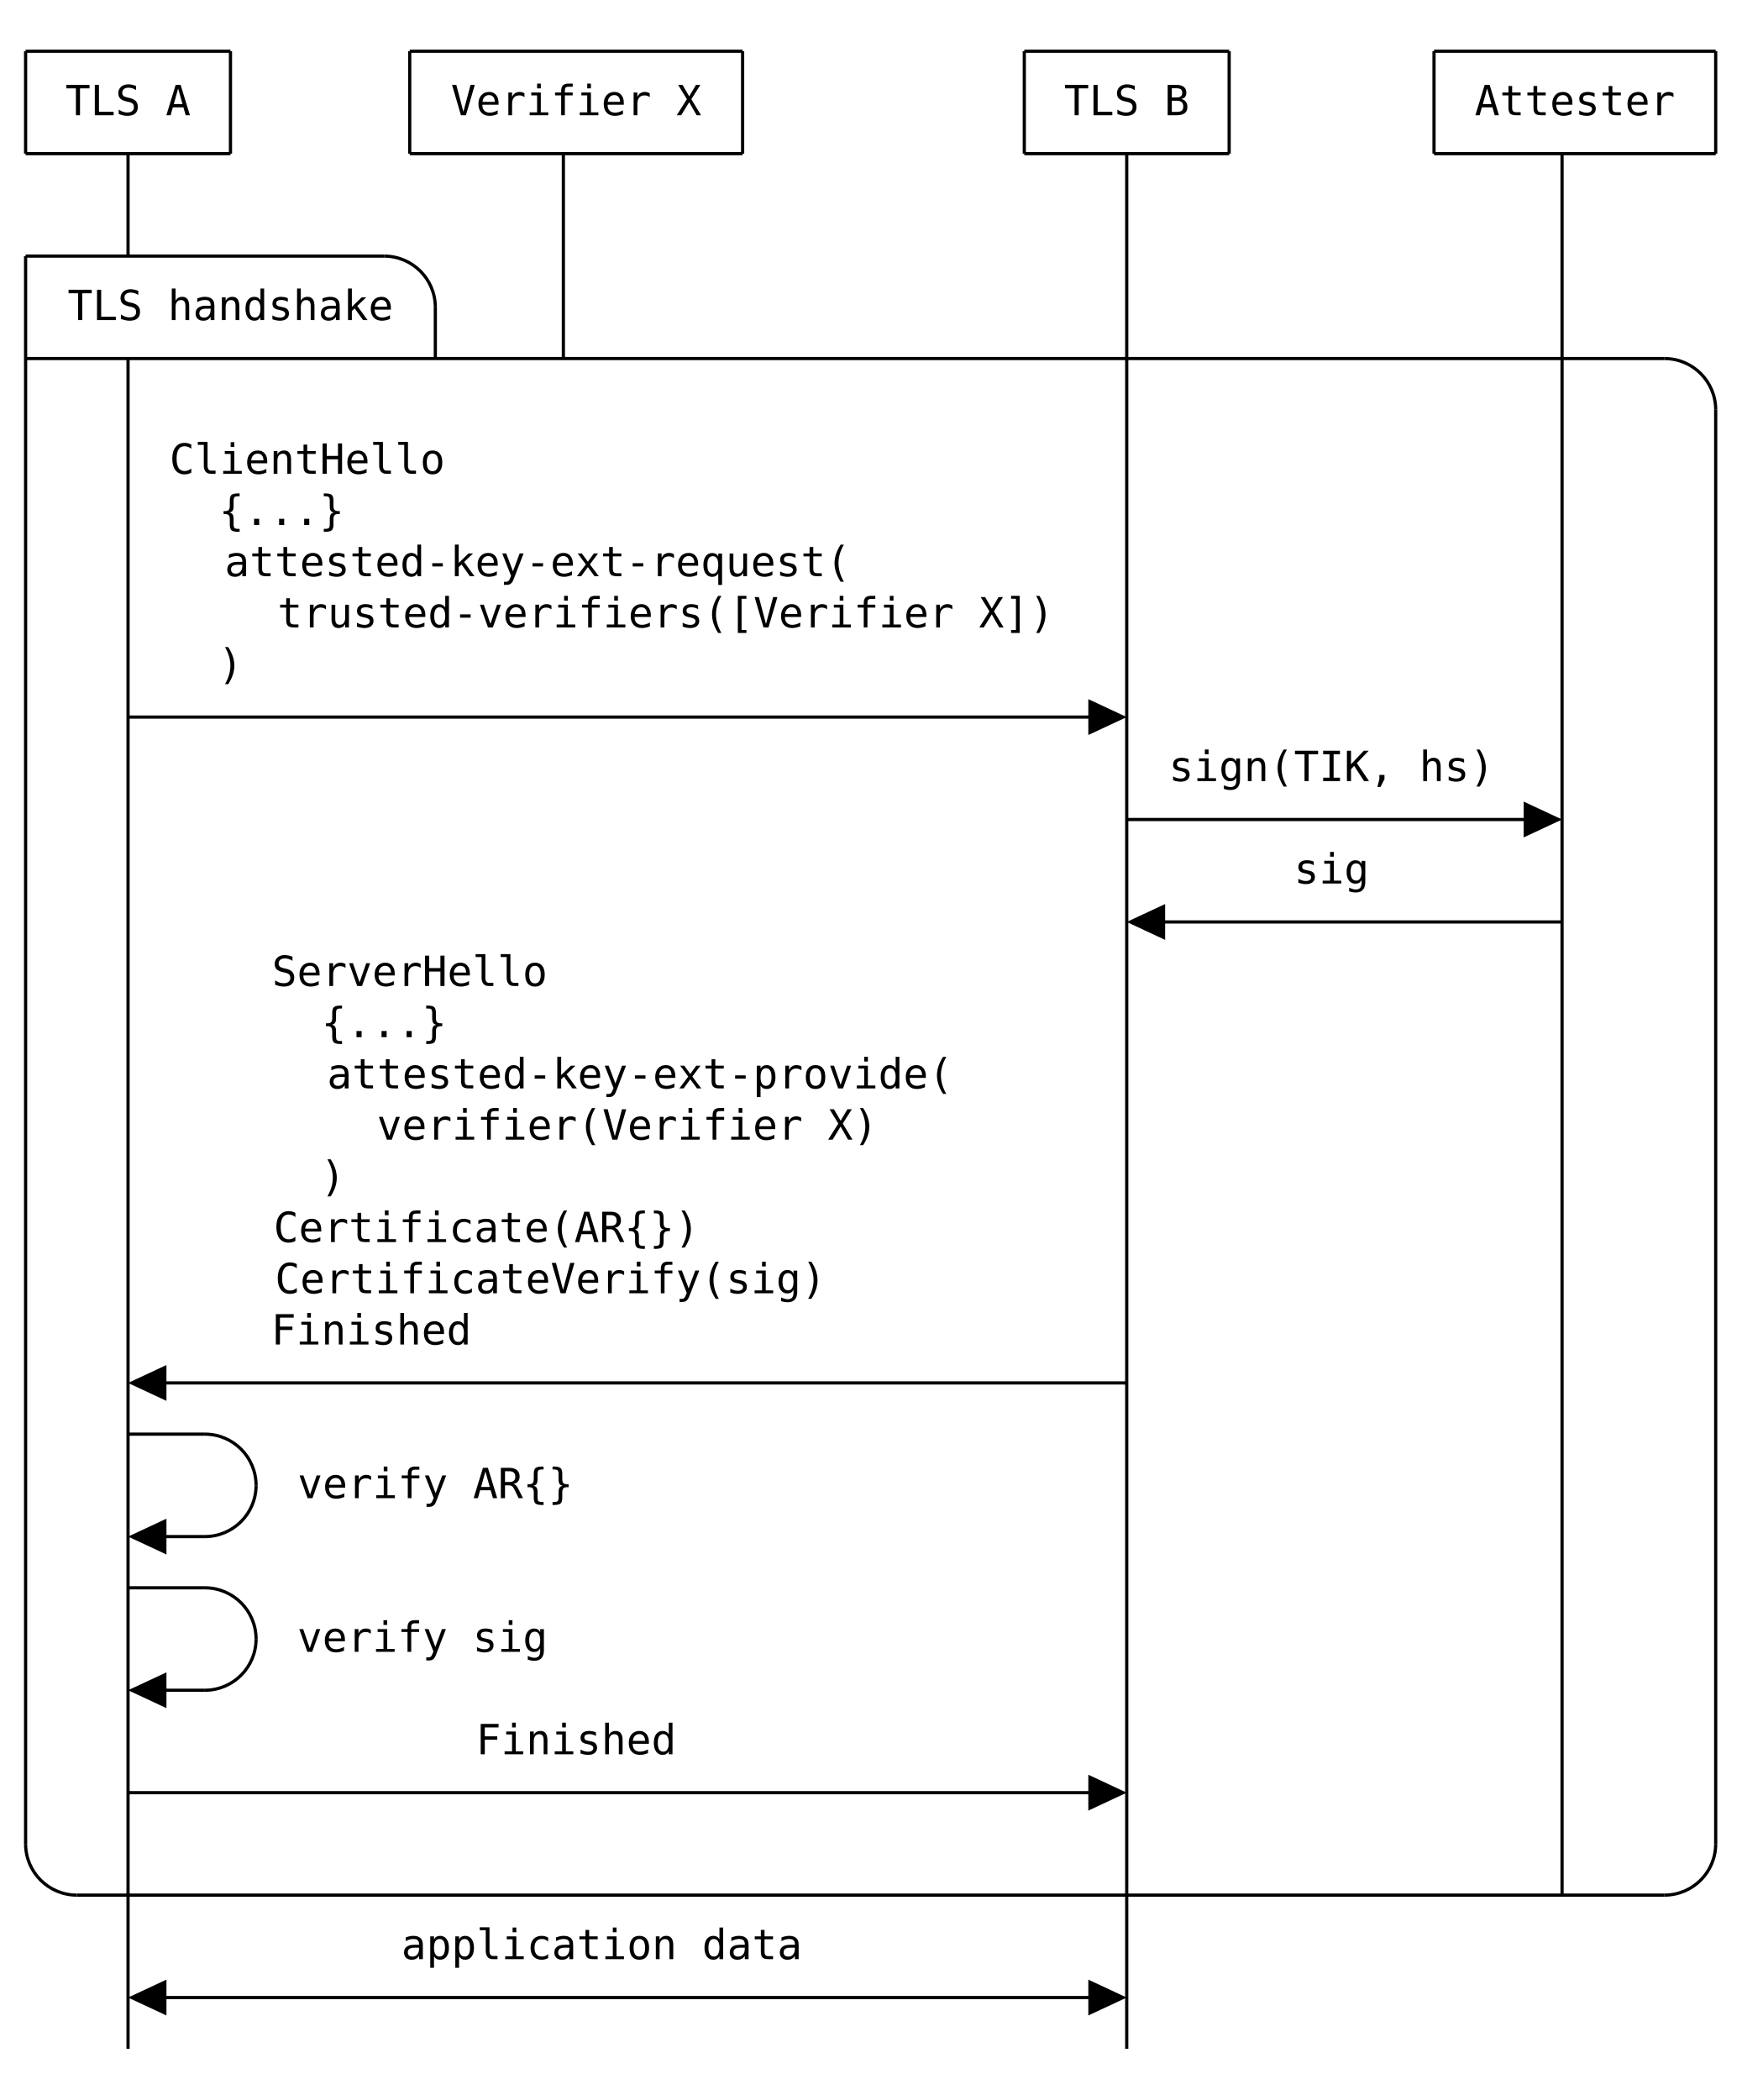
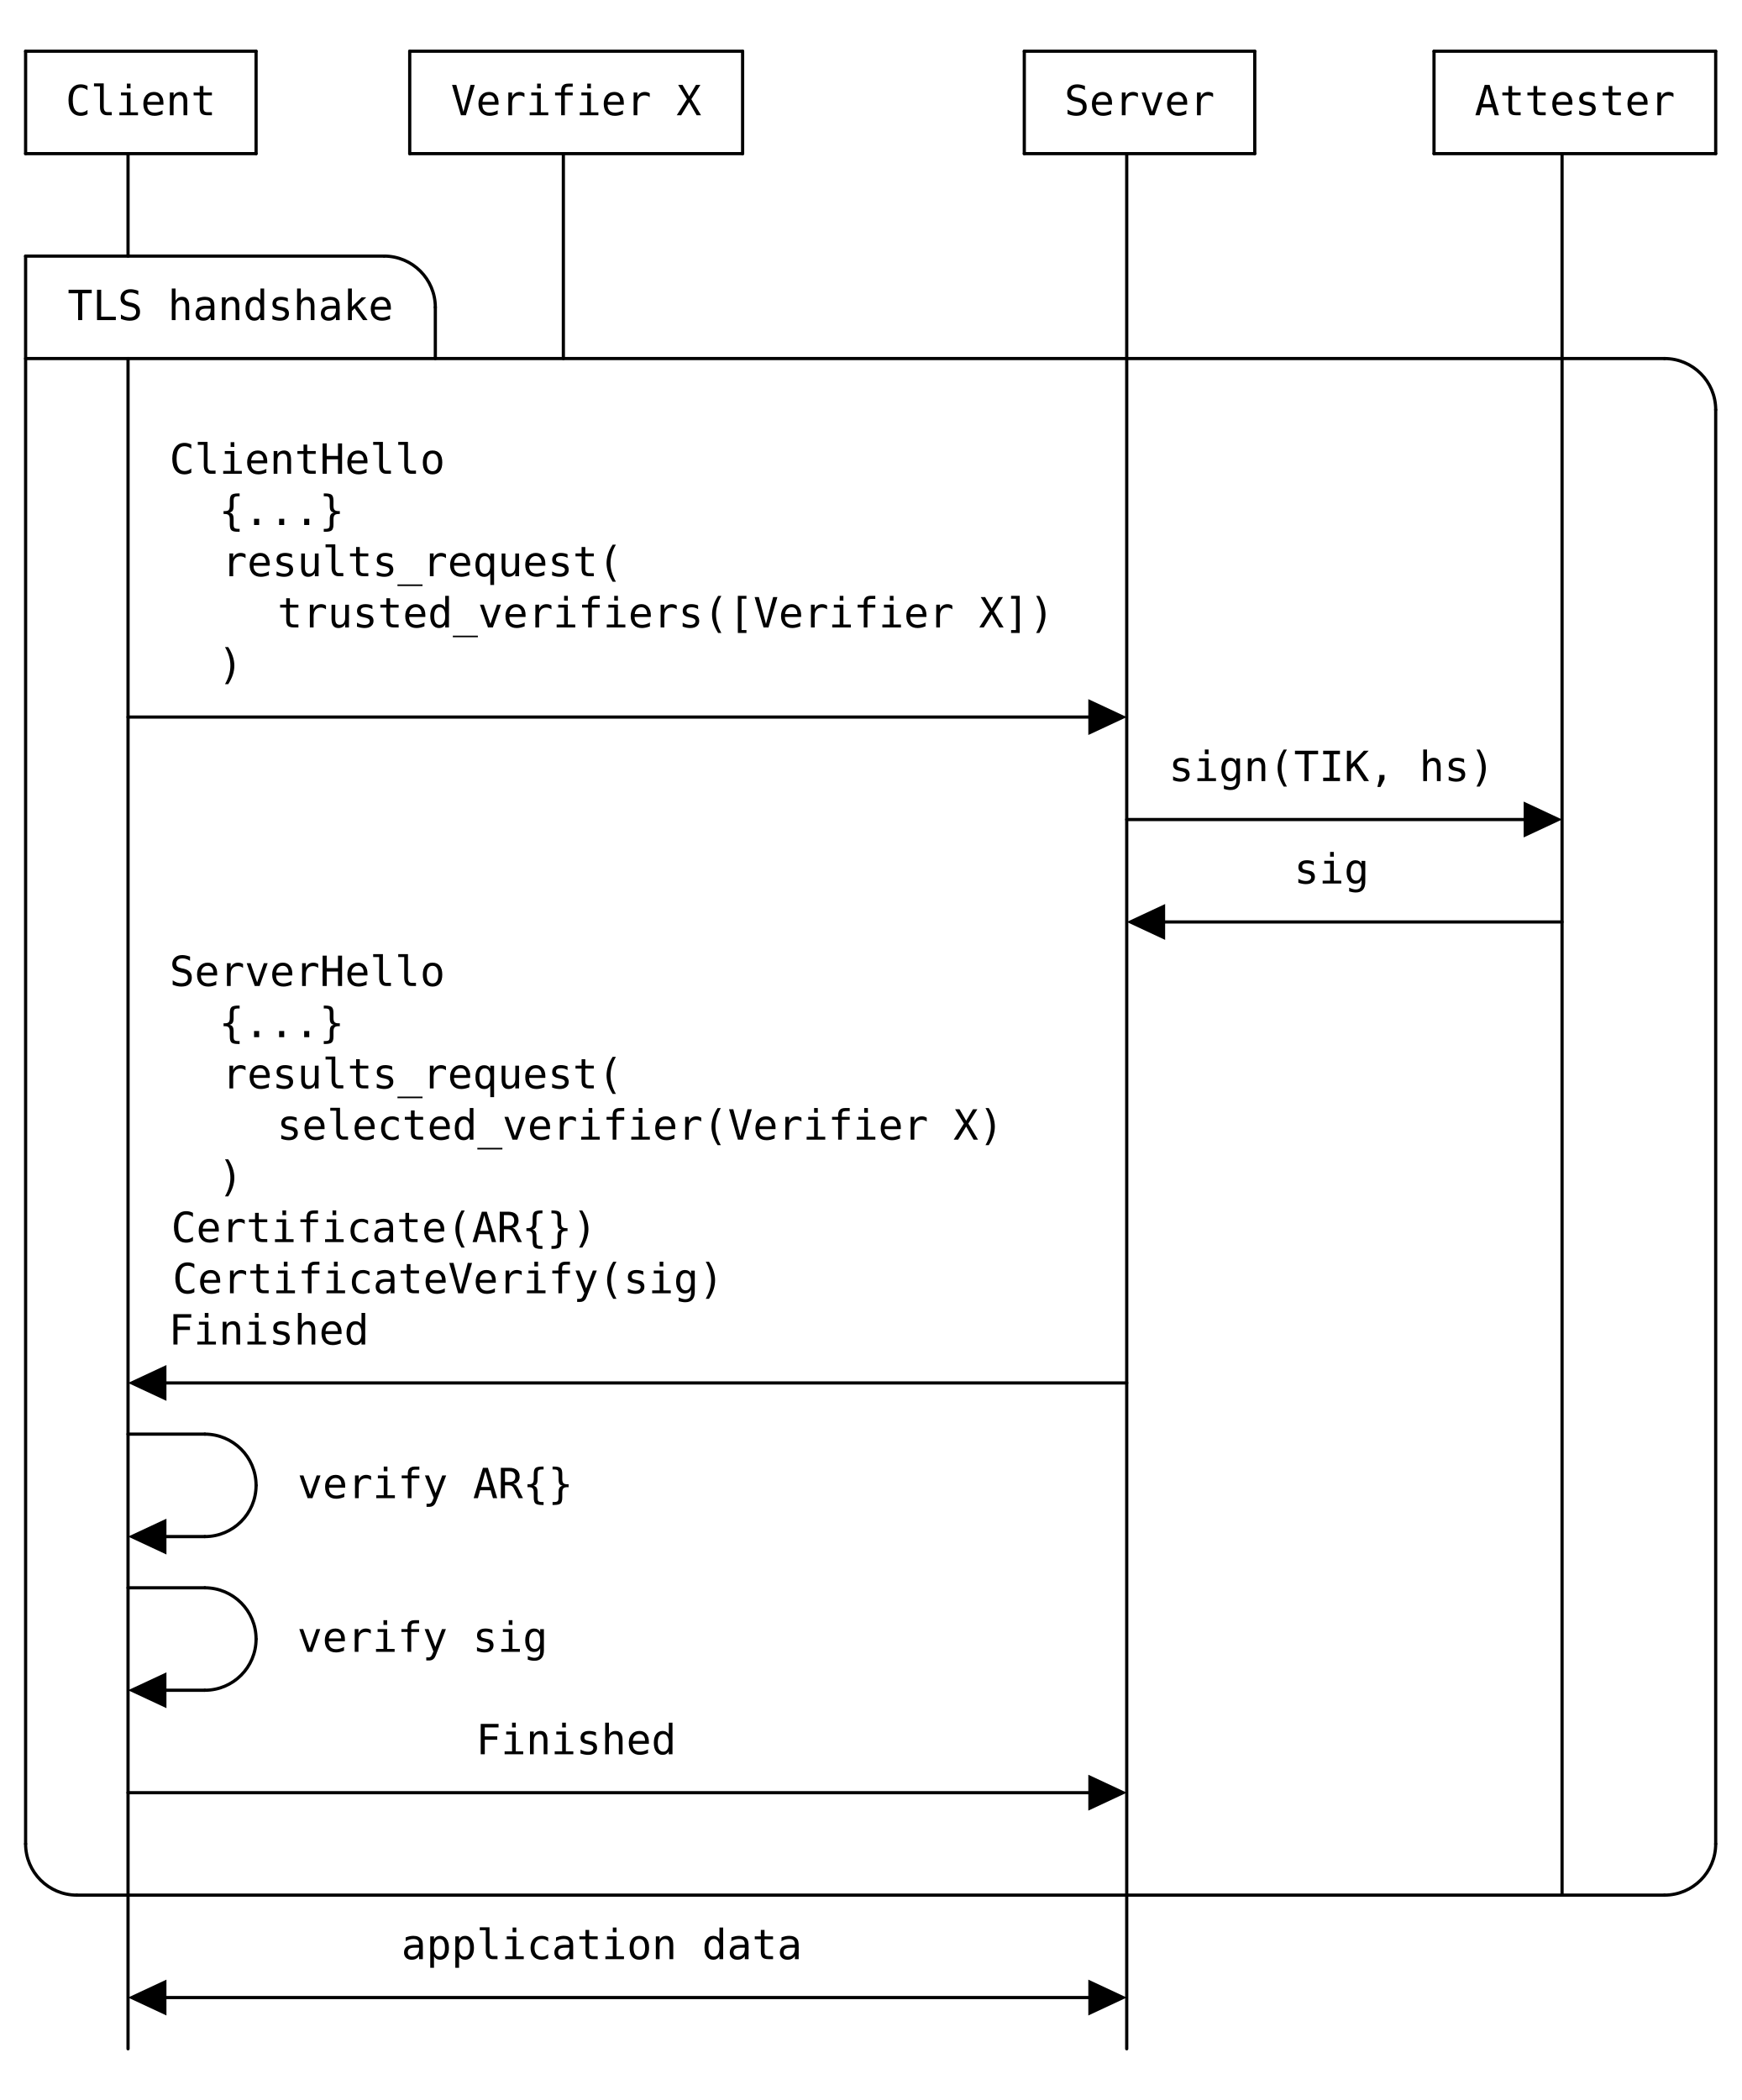
- <svg xmlns="http://www.w3.org/2000/svg" version="1.1" height="656" width="544" viewBox="0 0 544 656" class="diagram" text-anchor="middle" font-family="monospace" font-size="13px">
+ <svg xmlns="http://www.w3.org/2000/svg" version="1.1" height="656" width="544" viewBox="0 0 544 656" class="diagram" text-anchor="middle" font-family="monospace" font-size="13px" stroke-linecap="round">
  <path d="M 8,16 L 8,48" fill="none" stroke="black" />
  <path d="M 8,80 L 8,576" fill="none" stroke="black" />
  <path d="M 40,48 L 40,80" fill="none" stroke="black" />
  <path d="M 40,112 L 40,640" fill="none" stroke="black" />
-   <path d="M 72,16 L 72,48" fill="none" stroke="black" />
+   <path d="M 80,16 L 80,48" fill="none" stroke="black" />
  <path d="M 128,16 L 128,48" fill="none" stroke="black" />
  <path d="M 136,96 L 136,112" fill="none" stroke="black" />
  <path d="M 176,48 L 176,112" fill="none" stroke="black" />
  <path d="M 232,16 L 232,48" fill="none" stroke="black" />
  <path d="M 320,16 L 320,48" fill="none" stroke="black" />
  <path d="M 352,48 L 352,640" fill="none" stroke="black" />
-   <path d="M 384,16 L 384,48" fill="none" stroke="black" />
+   <path d="M 392,16 L 392,48" fill="none" stroke="black" />
  <path d="M 448,16 L 448,48" fill="none" stroke="black" />
  <path d="M 488,48 L 488,592" fill="none" stroke="black" />
  <path d="M 536,16 L 536,48" fill="none" stroke="black" />
  <path d="M 536,128 L 536,576" fill="none" stroke="black" />
-   <path d="M 8,16 L 72,16" fill="none" stroke="black" />
+   <path d="M 8,16 L 80,16" fill="none" stroke="black" />
  <path d="M 128,16 L 232,16" fill="none" stroke="black" />
-   <path d="M 320,16 L 384,16" fill="none" stroke="black" />
+   <path d="M 320,16 L 392,16" fill="none" stroke="black" />
  <path d="M 448,16 L 536,16" fill="none" stroke="black" />
-   <path d="M 8,48 L 72,48" fill="none" stroke="black" />
+   <path d="M 8,48 L 80,48" fill="none" stroke="black" />
  <path d="M 128,48 L 232,48" fill="none" stroke="black" />
-   <path d="M 320,48 L 384,48" fill="none" stroke="black" />
+   <path d="M 320,48 L 392,48" fill="none" stroke="black" />
  <path d="M 448,48 L 536,48" fill="none" stroke="black" />
  <path d="M 8,80 L 120,80" fill="none" stroke="black" />
  <path d="M 8,112 L 520,112" fill="none" stroke="black" />
  <path d="M 40,224 L 344,224" fill="none" stroke="black" />
  <path d="M 352,256 L 480,256" fill="none" stroke="black" />
  <path d="M 360,288 L 488,288" fill="none" stroke="black" />
  <path d="M 48,432 L 352,432" fill="none" stroke="black" />
  <path d="M 40,448 L 64,448" fill="none" stroke="black" />
  <path d="M 48,480 L 64,480" fill="none" stroke="black" />
  <path d="M 40,496 L 64,496" fill="none" stroke="black" />
  <path d="M 48,528 L 64,528" fill="none" stroke="black" />
  <path d="M 40,560 L 344,560" fill="none" stroke="black" />
  <path d="M 24,592 L 520,592" fill="none" stroke="black" />
  <path d="M 48,624 L 344,624" fill="none" stroke="black" />
  <path d="M 120,80 C 128.831,80 136,87.169 136,96" fill="none" stroke="black" />
  <path d="M 520,112 C 528.831,112 536,119.169 536,128" fill="none" stroke="black" />
  <path d="M 64,448 C 72.831,448 80,455.169 80,464" fill="none" stroke="black" />
  <path d="M 64,480 C 72.831,480 80,472.831 80,464" fill="none" stroke="black" />
  <path d="M 64,496 C 72.831,496 80,503.169 80,512" fill="none" stroke="black" />
  <path d="M 64,528 C 72.831,528 80,520.831 80,512" fill="none" stroke="black" />
  <path d="M 24,592 C 15.169,592 8,584.831 8,576" fill="none" stroke="black" />
  <path d="M 520,592 C 528.831,592 536,584.831 536,576" fill="none" stroke="black" />
-   <polygon class="arrowhead" points="488,256 476,250.4 476,261.6 " fill="black" transform="rotate(0,480,256)" />
-   <polygon class="arrowhead" points="368,288 356,282.4 356,293.6 " fill="black" transform="rotate(180,360,288)" />
-   <polygon class="arrowhead" points="352,624 340,618.4 340,629.6 " fill="black" transform="rotate(0,344,624)" />
-   <polygon class="arrowhead" points="352,560 340,554.4 340,565.6 " fill="black" transform="rotate(0,344,560)" />
-   <polygon class="arrowhead" points="352,224 340,218.4 340,229.6 " fill="black" transform="rotate(0,344,224)" />
-   <polygon class="arrowhead" points="56,624 44,618.4 44,629.6 " fill="black" transform="rotate(180,48,624)" />
-   <polygon class="arrowhead" points="56,528 44,522.4 44,533.6 " fill="black" transform="rotate(180,48,528)" />
-   <polygon class="arrowhead" points="56,480 44,474.4 44,485.6 " fill="black" transform="rotate(180,48,480)" />
-   <polygon class="arrowhead" points="56,432 44,426.4 44,437.6 " fill="black" transform="rotate(180,48,432)" />
+   <polygon class="arrowhead" points="488,256 476,250.4 476,261.6" fill="black" transform="rotate(0,480,256)" />
+   <polygon class="arrowhead" points="368,288 356,282.4 356,293.6" fill="black" transform="rotate(180,360,288)" />
+   <polygon class="arrowhead" points="352,624 340,618.4 340,629.6" fill="black" transform="rotate(0,344,624)" />
+   <polygon class="arrowhead" points="352,560 340,554.4 340,565.6" fill="black" transform="rotate(0,344,560)" />
+   <polygon class="arrowhead" points="352,224 340,218.4 340,229.6" fill="black" transform="rotate(0,344,224)" />
+   <polygon class="arrowhead" points="56,624 44,618.4 44,629.6" fill="black" transform="rotate(180,48,624)" />
+   <polygon class="arrowhead" points="56,528 44,522.4 44,533.6" fill="black" transform="rotate(180,48,528)" />
+   <polygon class="arrowhead" points="56,480 44,474.4 44,485.6" fill="black" transform="rotate(180,48,480)" />
+   <polygon class="arrowhead" points="56,432 44,426.4 44,437.6" fill="black" transform="rotate(180,48,432)" />
  <g class="text">
-     <text x="40" y="36">TLS A</text>
+     <text x="44" y="36">Client</text>
    <text x="180" y="36">Verifier X</text>
-     <text x="352" y="36">TLS B</text>
+     <text x="356" y="36">Server</text>
    <text x="492" y="36">Attester</text>
    <text x="72" y="100">TLS handshake</text>
    <text x="96" y="148">ClientHello</text>
    <text x="88" y="164">{...}</text>
-     <text x="168" y="180">attested-key-ext-request(</text>
-     <text x="208" y="196">trusted-verifiers([Verifier X])</text>
+     <text x="132" y="180">results_request(</text>
+     <text x="208" y="196">trusted_verifiers([Verifier X])</text>
    <text x="72" y="212">)</text>
    <text x="416" y="244">sign(TIK, hs)</text>
    <text x="416" y="276">sig</text>
-     <text x="128" y="308">ServerHello</text>
-     <text x="120" y="324">{...}</text>
-     <text x="200" y="340">attested-key-ext-provide(</text>
-     <text x="196" y="356">verifier(Verifier X)</text>
-     <text x="104" y="372">)</text>
-     <text x="152" y="388">Certificate(AR{})</text>
-     <text x="172" y="404">CertificateVerify(sig)</text>
-     <text x="116" y="420">Finished</text>
+     <text x="96" y="308">ServerHello</text>
+     <text x="88" y="324">{...}</text>
+     <text x="132" y="340">results_request(</text>
+     <text x="200" y="356">selected_verifier(Verifier X)</text>
+     <text x="72" y="372">)</text>
+     <text x="120" y="388">Certificate(AR{})</text>
+     <text x="140" y="404">CertificateVerify(sig)</text>
+     <text x="84" y="420">Finished</text>
    <text x="136" y="468">verify AR{}</text>
    <text x="132" y="516">verify sig</text>
    <text x="180" y="548">Finished</text>
    <text x="188" y="612">application data</text>
  </g>
</svg>
